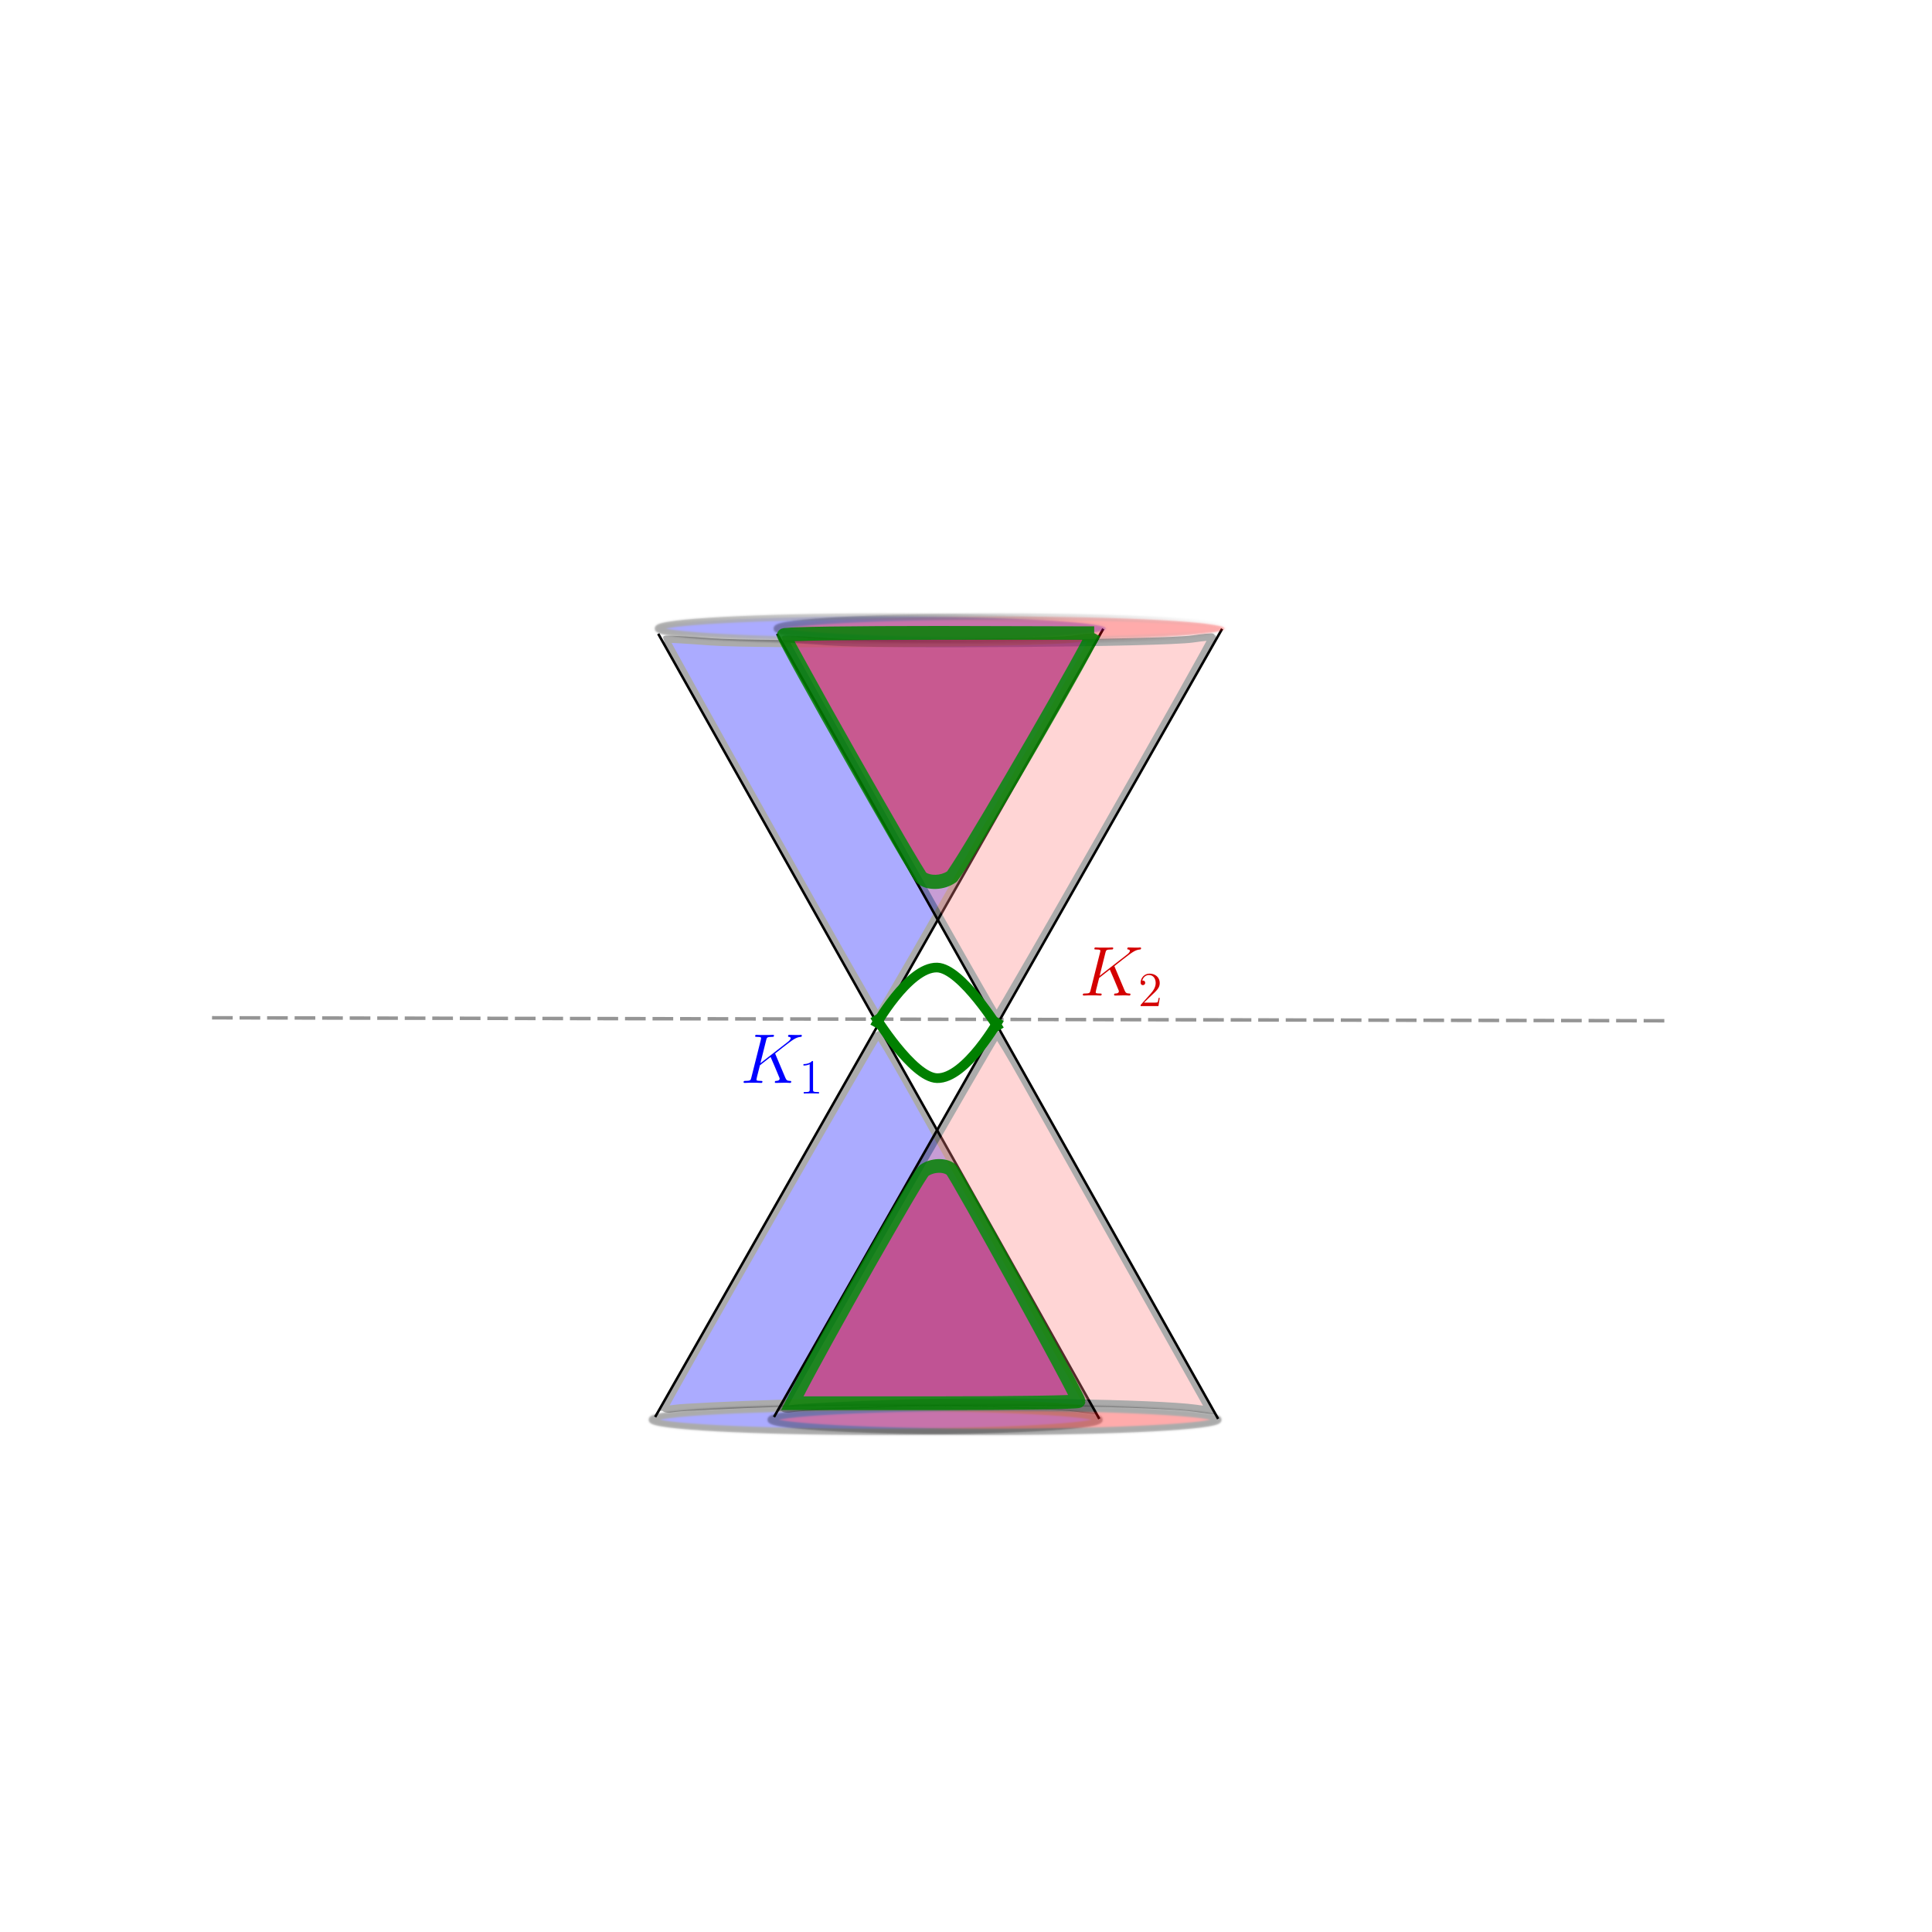
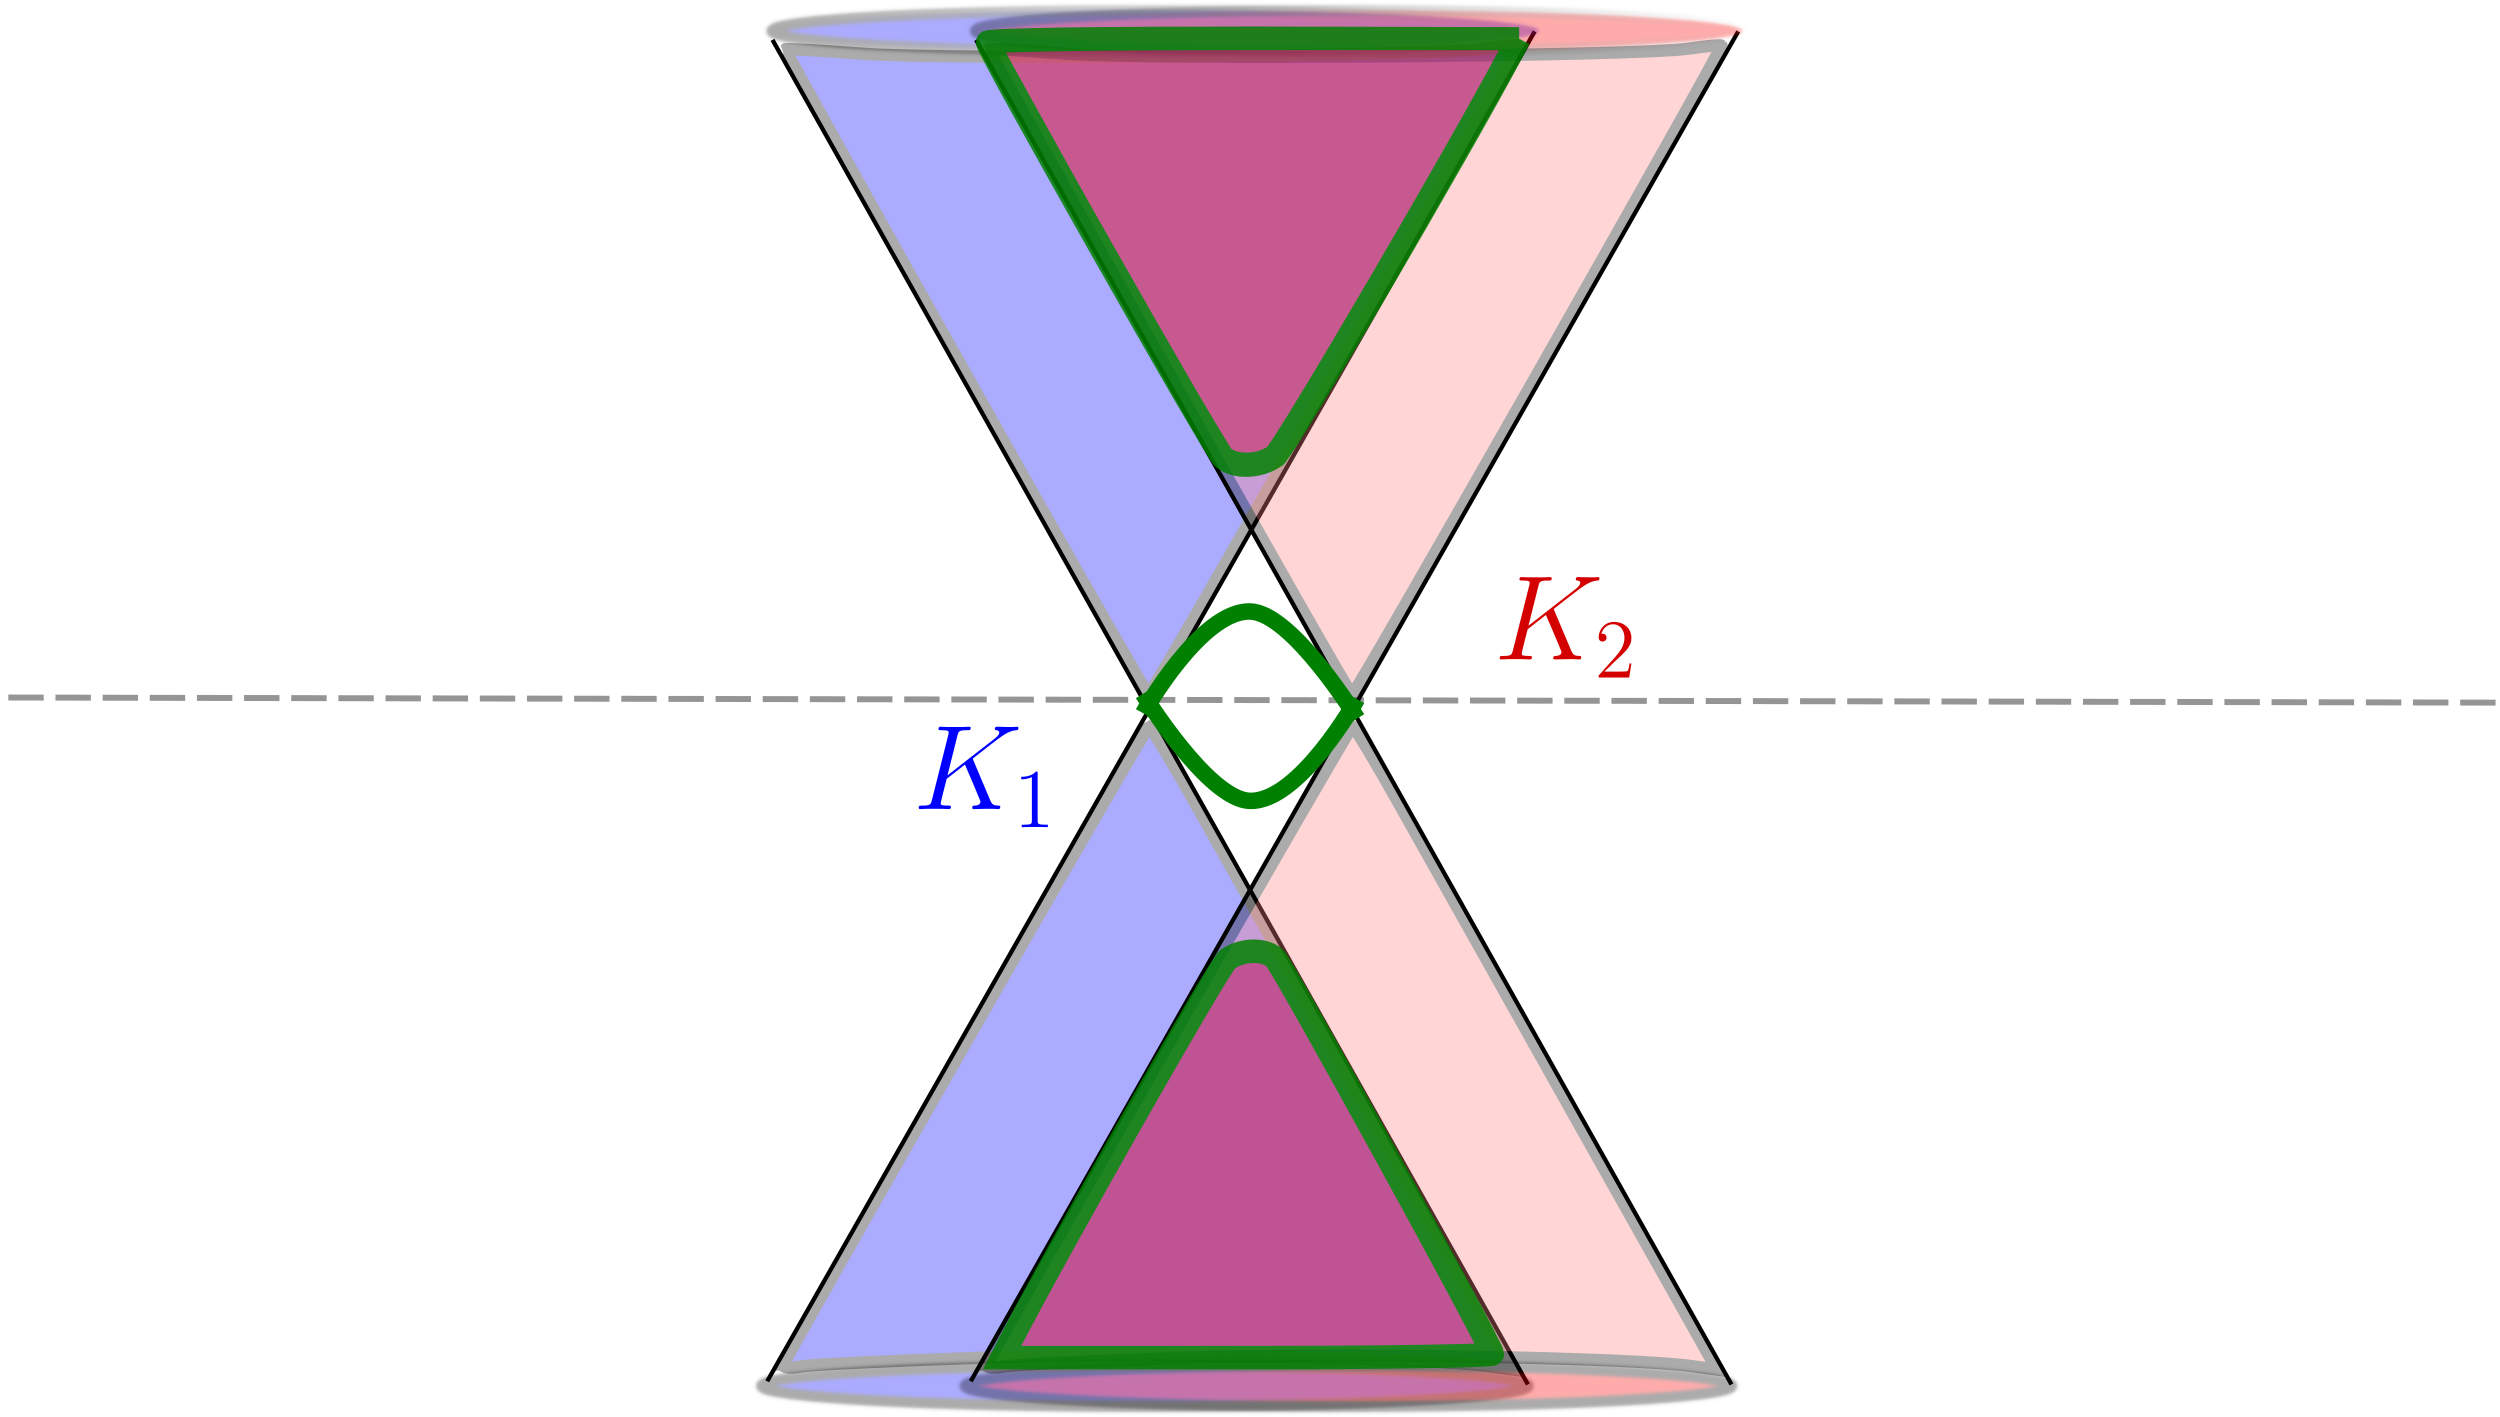
- <svg xmlns="http://www.w3.org/2000/svg" xmlns:xlink="http://www.w3.org/1999/xlink" width="20cm" height="20cm" viewBox="0 0 20 20" version="1.1" id="svg1">
+ <svg xmlns="http://www.w3.org/2000/svg" xmlns:xlink="http://www.w3.org/1999/xlink" width="15.111cm" height="8.564cm" viewBox="0 0 15.111 8.564" version="1.1" id="svg1">
  <defs id="defs1">
    <linearGradient id="linearGradient8">
      <stop style="stop-color:#000000;stop-opacity:1;" offset="0" id="stop8" />
      <stop style="stop-color:#000000;stop-opacity:0;" offset="1" id="stop9" />
    </linearGradient>
    <filter style="color-interpolation-filters:sRGB" id="filter5" x="-0.013" y="-0.247" width="1.027" height="1.493">
      <feGaussianBlur stdDeviation="0.012" id="feGaussianBlur5" />
    </filter>
    <filter style="color-interpolation-filters:sRGB" id="filter6" x="-0.013" y="-0.247" width="1.027" height="1.493">
      <feGaussianBlur stdDeviation="0.012" id="feGaussianBlur6" />
    </filter>
    <linearGradient xlink:href="#linearGradient8" id="linearGradient12" x1="6.748" y1="6.507" x2="11.508" y2="6.507" gradientUnits="userSpaceOnUse" />
    <linearGradient xlink:href="#linearGradient8" id="linearGradient17" gradientUnits="userSpaceOnUse" x1="6.748" y1="6.507" x2="11.508" y2="6.507" />
-     <filter style="color-interpolation-filters:sRGB" id="filter22" x="-0.023" y="-0.029" width="1.044" height="1.058">
+     <filter style="color-interpolation-filters:sRGB" id="filter22" x="-0.001" y="-0.001" width="1.002" height="1.003">
      <feGaussianBlur stdDeviation="0.002" id="feGaussianBlur22" />
    </filter>
  </defs>
-   <g id="layer1">
+   <g id="layer1" transform="translate(-2.144719,-6.320009)">
    <g id="g13" style="fill:#0000ff">
      <path style="fill:#0000ff;stroke:#000000;stroke-width:0.026px;stroke-linecap:butt;stroke-linejoin:miter;stroke-opacity:1" d="M 6.814,6.561 11.38,14.688" id="path1" />
      <path style="fill:#0000ff;stroke:#000000;stroke-width:0.026px;stroke-linecap:butt;stroke-linejoin:miter;stroke-opacity:1" d="M 6.782,14.669 11.421,6.51" id="path4" />
-       <ellipse style="fill:#0000ff;stroke:url(#linearGradient12);stroke-width:0.065;opacity:0.33;filter:url(#filter6)" id="path5" cx="9.128" cy="6.507" rx="2.318" ry="0.125" />
+       <ellipse style="opacity:0.33;fill:#0000ff;stroke:url(#linearGradient12);stroke-width:0.065;filter:url(#filter6)" id="path5" cx="9.128" cy="6.507" rx="2.318" ry="0.125" />
      <ellipse style="opacity:0.33;fill:#0000ff;stroke:#000000;stroke-width:0.065;filter:url(#filter5)" id="ellipse5" cx="9.065" cy="14.697" rx="2.318" ry="0.125" />
      <path style="opacity:0.33;fill:#0000ff;stroke:#000000;stroke-width:2.803" d="m 301.498,323.968 c -22.705,-40.474 -41.18,-73.713 -41.056,-73.865 0.125,-0.152 7.971,0.307 17.437,1.02 19.529,1.471 130.715,0.579 142.4,-1.142 3.935,-0.58 7.338,-0.9 7.563,-0.713 0.569,0.474 -83.587,148.366 -84.402,148.324 -0.363,-0.019 -19.237,-33.149 -41.942,-73.623 z" id="path12" transform="scale(0.02645833)" />
      <path style="opacity:0.33;fill:#0000ff;stroke:#000000;stroke-width:2.803" d="m 260.055,550.611 c 1.321,-3.408 82.84,-145.824 83.472,-145.828 0.411,-0.003 5.329,8.177 10.93,18.178 5.601,10 24.169,43.068 41.262,73.485 l 31.078,55.302 -5.643,-0.779 c -14.528,-2.005 -79.742,-3.111 -115.192,-1.954 -20.406,0.666 -39.186,1.564 -41.733,1.995 -2.885,0.488 -4.458,0.337 -4.173,-0.399 z" id="path13" transform="scale(0.02645833)" />
    </g>
    <g id="g17" transform="translate(1.230284)">
      <path style="fill:none;stroke:#000000;stroke-width:0.026px;stroke-linecap:butt;stroke-linejoin:miter;stroke-opacity:1" d="M 6.814,6.561 11.38,14.688" id="path14" />
      <path style="fill:none;stroke:#000000;stroke-width:0.026px;stroke-linecap:butt;stroke-linejoin:miter;stroke-opacity:1" d="M 6.782,14.669 11.421,6.51" id="path15" />
      <ellipse style="opacity:0.33;fill:#ff0000;stroke:url(#linearGradient17);stroke-width:0.065;filter:url(#filter6)" id="ellipse15" cx="9.128" cy="6.507" rx="2.318" ry="0.125" />
      <ellipse style="opacity:0.33;fill:#ff0000;stroke:#000000;stroke-width:0.065;filter:url(#filter5)" id="ellipse16" cx="9.065" cy="14.697" rx="2.318" ry="0.125" />
      <path style="opacity:0.33;fill:#ff8080;stroke:#000000;stroke-width:2.803" d="m 301.498,323.968 c -22.705,-40.474 -41.18,-73.713 -41.056,-73.865 0.125,-0.152 7.971,0.307 17.437,1.02 19.529,1.471 130.715,0.579 142.4,-1.142 3.935,-0.58 7.338,-0.9 7.563,-0.713 0.569,0.474 -83.587,148.366 -84.402,148.324 -0.363,-0.019 -19.237,-33.149 -41.942,-73.623 z" id="path16" transform="scale(0.02645833)" />
      <path style="opacity:0.33;fill:#ff8080;stroke:#000000;stroke-width:2.803" d="m 260.055,550.611 c 1.321,-3.408 82.84,-145.824 83.472,-145.828 0.411,-0.003 5.329,8.177 10.93,18.178 5.601,10 24.169,43.068 41.262,73.485 l 31.078,55.302 -5.643,-0.779 c -14.528,-2.005 -79.742,-3.111 -115.192,-1.954 -20.406,0.666 -39.186,1.564 -41.733,1.995 -2.885,0.488 -4.458,0.337 -4.173,-0.399 z" id="path17" transform="scale(0.02645833)" />
    </g>
-     <path style="opacity:0.84;fill:#bc3276;stroke:#008000;stroke-width:0.142;stroke-dasharray:none;fill-opacity:0.816" d="m 8.24,14.451 c 0.283,-0.553 1.271,-2.294 1.324,-2.332 0.085,-0.062 0.219,-0.066 0.286,-0.009 0.047,0.04 1.315,2.348 1.315,2.394 0,0.012 -0.667,0.022 -1.482,0.022 H 8.202 Z" id="path20" />
+     <path style="opacity:0.84;fill:#bc3276;fill-opacity:0.816;stroke:#008000;stroke-width:0.142;stroke-dasharray:none" d="m 8.24,14.451 c 0.283,-0.553 1.271,-2.294 1.324,-2.332 0.085,-0.062 0.219,-0.066 0.286,-0.009 0.047,0.04 1.315,2.348 1.315,2.394 0,0.012 -0.667,0.022 -1.482,0.022 H 8.202 Z" id="path20" />
    <g id="path21" style="opacity:0.84;filter:url(#filter22)">
      <path style="color:#000000;fill:#c9285f;fill-opacity:0.698;-inkscape-stroke:none" d="m 11.325,6.551 -0.041,0.078 C 10.978,7.21 9.907,9.037 9.85,9.077 9.758,9.142 9.613,9.146 9.54,9.087 9.489,9.045 8.116,6.623 8.116,6.575 m 0,0 c 0,-0.013 0.722,-0.023 1.604,-0.023 h 1.604" id="path59" />
      <path style="color:#000000;fill:#008000;-inkscape-stroke:none" d="m 9.721,6.48 c -0.442,10e-8 -0.843,0.002 -1.135,0.006 -0.146,0.002 -0.263,0.005 -0.346,0.008 -0.041,0.001 -0.073,0.004 -0.096,0.006 -0.012,8.154e-4 -0.021,7.098e-4 -0.029,0.002 -0.004,6.217e-4 -0.008,0.002 -0.016,0.004 -0.002,5.232e-4 -0.008,0.002 -0.008,0.002 -2.62e-4,9.92e-5 -0.01,0.004 -0.01,0.004 -1.753e-4,9.95e-5 -0.019,0.016 -0.02,0.016 -4.39e-5,4.99e-5 -0.012,0.018 -0.012,0.018 -2.21e-5,4.99e-5 -0.006,0.029 -0.006,0.029 0,1.896e-4 0.002,0.011 0.002,0.012 4.17e-5,2.617e-4 -4.625e-4,0.006 0,0.008 9.249e-4,0.004 0.003,0.005 0.004,0.008 0.002,0.005 0.002,0.008 0.004,0.012 0.003,0.008 0.008,0.018 0.014,0.029 0.011,0.022 0.026,0.05 0.045,0.086 0.038,0.072 0.091,0.17 0.156,0.287 0.13,0.235 0.304,0.545 0.479,0.854 0.175,0.309 0.35,0.616 0.486,0.85 0.068,0.117 0.127,0.216 0.17,0.287 0.021,0.035 0.037,0.063 0.051,0.084 0.007,0.011 0.012,0.02 0.018,0.027 0.003,0.004 0.005,0.006 0.008,0.01 0.001,0.002 0.004,0.004 0.006,0.006 0.002,0.002 0.009,0.009 0.01,0.01 0.055,0.045 0.124,0.059 0.193,0.057 0.07,-0.002 0.141,-0.023 0.201,-0.064 8.961e-4,-6.276e-4 0.012,-0.008 0.016,-0.012 0.003,-0.003 0.005,-0.007 0.008,-0.01 0.005,-0.007 0.01,-0.015 0.016,-0.023 0.012,-0.017 0.027,-0.038 0.045,-0.066 0.036,-0.056 0.084,-0.133 0.141,-0.227 0.114,-0.187 0.263,-0.438 0.42,-0.705 0.313,-0.535 0.658,-1.137 0.812,-1.43 l 0.041,-0.078 -0.062,-0.033 v -0.07 z m 0,0.143 h 1.484 c -0.156,0.293 -0.486,0.873 -0.793,1.396 -0.156,0.267 -0.305,0.518 -0.418,0.703 -0.056,0.093 -0.104,0.169 -0.139,0.223 -0.017,0.027 -0.031,0.048 -0.041,0.062 -0.004,0.006 -0.007,0.011 -0.01,0.014 -0.032,0.021 -0.077,0.034 -0.119,0.035 -0.042,0.001 -0.079,-0.01 -0.098,-0.023 -0.003,-0.004 -0.006,-0.011 -0.012,-0.02 C 9.564,8.995 9.546,8.966 9.525,8.932 9.483,8.862 9.425,8.765 9.357,8.648 9.222,8.415 9.046,8.107 8.871,7.799 8.696,7.491 8.524,7.181 8.395,6.947 8.33,6.83 8.276,6.732 8.238,6.662 c -0.006,-0.01 -0.007,-0.016 -0.012,-0.025 0.008,-2.984e-4 0.011,2.924e-4 0.02,0 0.081,-0.003 0.197,-0.006 0.342,-0.008 0.29,-0.004 0.692,-0.006 1.133,-0.006 z" id="path60" />
    </g>
-     <path style="fill:none;stroke:#000000;stroke-width:0.036px;stroke-linecap:butt;stroke-linejoin:miter;stroke-dasharray:0.214, 0.071;stroke-dashoffset:0.235;stroke-opacity:1;opacity:0.415" d="m 2.145,10.536 15.111,0.031" id="path22" />
-     <path style="fill:none;stroke:#008000;stroke-width:0.1;stroke-linecap:butt;stroke-linejoin:miter;stroke-opacity:1;stroke-dasharray:none" d="m 9.054,10.631 c 0,0 0.349,-0.623 0.647,-0.615 0.253,0.007 0.647,0.647 0.647,0.647" id="path23" />
-     <path style="fill:none;stroke:#008000;stroke-width:0.1;stroke-linecap:butt;stroke-linejoin:miter;stroke-opacity:1;stroke-dasharray:none" d="m 10.347,10.546 c 0,0 -0.349,0.623 -0.647,0.615 -0.253,-0.007 -0.647,-0.647 -0.647,-0.647" id="path24" />
+     <path style="opacity:0.415;fill:none;stroke:#000000;stroke-width:0.036px;stroke-linecap:butt;stroke-linejoin:miter;stroke-dasharray:0.214, 0.071;stroke-dashoffset:0.235;stroke-opacity:1" d="m 2.145,10.536 15.111,0.031" id="path22" />
+     <path style="fill:none;stroke:#008000;stroke-width:0.1;stroke-linecap:butt;stroke-linejoin:miter;stroke-dasharray:none;stroke-opacity:1" d="m 9.054,10.631 c 0,0 0.349,-0.623 0.647,-0.615 0.253,0.007 0.647,0.647 0.647,0.647" id="path23" />
+     <path style="fill:none;stroke:#008000;stroke-width:0.1;stroke-linecap:butt;stroke-linejoin:miter;stroke-dasharray:none;stroke-opacity:1" d="m 10.347,10.546 c 0,0 -0.349,0.623 -0.647,0.615 -0.253,-0.007 -0.647,-0.647 -0.647,-0.647" id="path24" />
    <path style="opacity:0.33;fill:#ff0000;stroke:#000000;stroke-width:2.803;stroke-dasharray:9.64, 1.607;stroke-dashoffset:0" d="" id="path26" transform="scale(0.02645833)" />
    <path style="opacity:0.881;fill:#000000;fill-opacity:0;stroke:none;stroke-width:4.506;stroke-dasharray:none;stroke-dashoffset:0" d="m 361.539,341.29 c -2.778,-3.433 -49.162,-85.777 -49.162,-87.275 0,-0.36 24.68,-0.655 54.845,-0.655 30.165,0 54.845,0.298 54.845,0.662 0,2.017 -47.472,82.734 -50.974,86.673 -2.15,2.418 -7.795,2.77 -9.554,0.596 z" id="path29" transform="scale(0.02645833)" />
    <path style="opacity:0.881;fill:#000000;fill-opacity:0;stroke:none;stroke-width:4.506;stroke-dasharray:none;stroke-dashoffset:0" d="m 361.539,341.29 c -2.778,-3.433 -49.162,-85.777 -49.162,-87.275 0,-0.36 24.68,-0.655 54.845,-0.655 30.165,0 54.845,0.298 54.845,0.662 0,2.017 -47.472,82.734 -50.974,86.673 -2.15,2.418 -7.795,2.77 -9.554,0.596 z" id="path30" transform="scale(0.02645833)" />
    <path style="opacity:0.881;fill:#000000;fill-opacity:0;stroke:none;stroke-width:4.506;stroke-dasharray:none;stroke-dashoffset:0" d="m 361.539,341.29 c -2.778,-3.433 -49.162,-85.777 -49.162,-87.275 0,-0.36 24.68,-0.655 54.845,-0.655 30.165,0 54.845,0.298 54.845,0.662 0,2.017 -47.472,82.734 -50.974,86.673 -2.15,2.418 -7.795,2.77 -9.554,0.596 z" id="path31" transform="scale(0.02645833)" />
    <path style="opacity:0.881;fill:#000000;fill-opacity:0;stroke:none;stroke-width:4.506;stroke-dasharray:none;stroke-dashoffset:0" d="m 361.539,341.29 c -2.778,-3.433 -49.162,-85.777 -49.162,-87.275 0,-0.36 24.68,-0.655 54.845,-0.655 30.165,0 54.845,0.298 54.845,0.662 0,2.017 -47.472,82.734 -50.974,86.673 -2.15,2.418 -7.795,2.77 -9.554,0.596 z" id="path32" transform="scale(0.02645833)" />
    <path style="opacity:0.881;fill:#000000;fill-opacity:0;stroke:none;stroke-width:4.506;stroke-dasharray:none;stroke-dashoffset:0" d="" id="path33" transform="scale(0.02645833)" />
    <path style="opacity:0.881;fill:#000000;fill-opacity:0;stroke:none;stroke-width:4.506;stroke-dasharray:none;stroke-dashoffset:0" d="m 373.996,378.85 c -2.202,-2.202 -10.524,-2.761 -14.386,-0.966 -1.9,0.883 -1.728,0.14 1.113,-4.809 6.523,-11.361 5.688,-11.236 11.263,-1.691 5.038,8.627 5.726,11.182 2.011,7.466 z" id="path34" transform="scale(0.02645833)" />
    <path style="opacity:0.881;fill:#000000;fill-opacity:0;stroke:none;stroke-width:4.506;stroke-dasharray:none;stroke-dashoffset:0" d="" id="path35" transform="scale(0.02645833)" />
    <path style="opacity:0.881;fill:#000000;fill-opacity:0;stroke:none;stroke-width:4.506;stroke-dasharray:none;stroke-dashoffset:0" d="m 361.539,341.29 c -2.778,-3.433 -49.162,-85.777 -49.162,-87.275 0,-0.36 24.68,-0.655 54.845,-0.655 30.165,0 54.845,0.298 54.845,0.662 0,2.017 -47.472,82.734 -50.974,86.673 -2.15,2.418 -7.795,2.77 -9.554,0.596 z" id="path36" transform="scale(0.02645833)" />
    <path style="opacity:0.881;fill:#000000;fill-opacity:0;stroke:none;stroke-width:4.506;stroke-dasharray:none;stroke-dashoffset:0" d="m 361.539,341.29 c -2.778,-3.433 -49.162,-85.777 -49.162,-87.275 0,-0.36 24.68,-0.655 54.845,-0.655 30.165,0 54.845,0.298 54.845,0.662 0,2.017 -47.472,82.734 -50.974,86.673 -2.15,2.418 -7.795,2.77 -9.554,0.596 z" id="path37" transform="scale(0.02645833)" />
    <path style="opacity:0.881;fill:#000000;fill-opacity:0;stroke:none;stroke-width:4.506;stroke-dasharray:none;stroke-dashoffset:0" d="m 361.539,341.29 c -2.778,-3.433 -49.162,-85.777 -49.162,-87.275 0,-0.36 24.68,-0.655 54.845,-0.655 30.165,0 54.845,0.298 54.845,0.662 0,2.017 -47.472,82.734 -50.974,86.673 -2.15,2.418 -7.795,2.77 -9.554,0.596 z" id="path38" transform="scale(0.02645833)" />
    <path style="opacity:0.881;fill:#000000;fill-opacity:0;stroke:none;stroke-width:4.506;stroke-dasharray:none;stroke-dashoffset:0" d="m 361.539,341.29 c -2.778,-3.433 -49.162,-85.777 -49.162,-87.275 0,-0.36 24.68,-0.655 54.845,-0.655 30.165,0 54.845,0.298 54.845,0.662 0,2.017 -47.472,82.734 -50.974,86.673 -2.15,2.418 -7.795,2.77 -9.554,0.596 z" id="path39" transform="scale(0.02645833)" />
    <path style="opacity:0.881;fill:#000000;fill-opacity:0;stroke:none;stroke-width:4.506;stroke-dasharray:none;stroke-dashoffset:0" d="m 361.539,341.29 c -2.778,-3.433 -49.162,-85.777 -49.162,-87.275 0,-0.36 24.68,-0.655 54.845,-0.655 30.165,0 54.845,0.298 54.845,0.662 0,2.017 -47.472,82.734 -50.974,86.673 -2.15,2.418 -7.795,2.77 -9.554,0.596 z" id="path40" transform="scale(0.02645833)" />
    <path style="opacity:0.881;fill:#000000;fill-opacity:0;stroke:none;stroke-width:2.746;stroke-dasharray:none;stroke-dashoffset:0" d="m 363.163,342.826 c -0.675,-0.178 -3.656,-4.472 -6.626,-9.543 -15.606,-26.651 -44.826,-78.53 -44.826,-79.587 0,-0.239 25.027,-0.426 55.615,-0.415 l 55.615,0.02 -2.122,3.774 c -15.279,27.181 -32.645,57.039 -43.344,74.523 -5.059,8.267 -6.619,10.277 -8.479,10.926 -2.324,0.81 -3.649,0.879 -5.833,0.303 z" id="path41" transform="scale(0.02645833)" />
    <path style="opacity:0.881;fill:#000000;fill-opacity:0;stroke:none;stroke-width:2.746;stroke-dasharray:none;stroke-dashoffset:0" d="m 363.163,342.826 c -0.675,-0.178 -3.656,-4.472 -6.626,-9.543 -15.606,-26.651 -44.826,-78.53 -44.826,-79.587 0,-0.239 25.027,-0.426 55.615,-0.415 l 55.615,0.02 -2.122,3.774 c -15.279,27.181 -32.645,57.039 -43.344,74.523 -5.059,8.267 -6.619,10.277 -8.479,10.926 -2.324,0.81 -3.649,0.879 -5.833,0.303 z" id="path42" transform="scale(0.02645833)" />
    <path style="opacity:0.881;fill:#000000;fill-opacity:0;stroke:none;stroke-width:2.746;stroke-dasharray:none;stroke-dashoffset:0" d="m 363.163,342.826 c -0.675,-0.178 -3.656,-4.472 -6.626,-9.543 -15.606,-26.651 -44.826,-78.53 -44.826,-79.587 0,-0.239 25.027,-0.426 55.615,-0.415 l 55.615,0.02 -2.122,3.774 c -15.279,27.181 -32.645,57.039 -43.344,74.523 -5.059,8.267 -6.619,10.277 -8.479,10.926 -2.324,0.81 -3.649,0.879 -5.833,0.303 z" id="path43" transform="scale(0.02645833)" />
    <path style="opacity:0.881;fill:#000000;fill-opacity:0;stroke:none;stroke-width:2.746;stroke-dasharray:none;stroke-dashoffset:0" d="m 363.163,342.826 c -0.675,-0.178 -3.656,-4.472 -6.626,-9.543 -15.606,-26.651 -44.826,-78.53 -44.826,-79.587 0,-0.239 25.027,-0.426 55.615,-0.415 l 55.615,0.02 -2.122,3.774 c -15.279,27.181 -32.645,57.039 -43.344,74.523 -5.059,8.267 -6.619,10.277 -8.479,10.926 -2.324,0.81 -3.649,0.879 -5.833,0.303 z" id="path44" transform="scale(0.02645833)" />
    <path style="opacity:0.881;fill:#000000;fill-opacity:0;stroke:none;stroke-width:2.746;stroke-dasharray:none;stroke-dashoffset:0" d="m 363.163,342.826 c -0.675,-0.178 -3.656,-4.472 -6.626,-9.543 -15.606,-26.651 -44.826,-78.53 -44.826,-79.587 0,-0.239 25.027,-0.426 55.615,-0.415 l 55.615,0.02 -2.122,3.774 c -15.279,27.181 -32.645,57.039 -43.344,74.523 -5.059,8.267 -6.619,10.277 -8.479,10.926 -2.324,0.81 -3.649,0.879 -5.833,0.303 z" id="path45" transform="scale(0.02645833)" />
    <path style="opacity:0.881;fill:#000000;fill-opacity:0;stroke:none;stroke-width:2.746;stroke-dasharray:none;stroke-dashoffset:0" d="m 363.163,342.826 c -0.675,-0.178 -3.656,-4.472 -6.626,-9.543 -15.606,-26.651 -44.826,-78.53 -44.826,-79.587 0,-0.239 25.027,-0.426 55.615,-0.415 l 55.615,0.02 -2.122,3.774 c -15.279,27.181 -32.645,57.039 -43.344,74.523 -5.059,8.267 -6.619,10.277 -8.479,10.926 -2.324,0.81 -3.649,0.879 -5.833,0.303 z" id="path46" transform="scale(0.02645833)" />
    <path style="opacity:0.881;fill:#000000;fill-opacity:0;stroke:none;stroke-width:2.746;stroke-dasharray:none;stroke-dashoffset:0" d="m 363.163,342.826 c -0.675,-0.178 -3.656,-4.472 -6.626,-9.543 -15.606,-26.651 -44.826,-78.53 -44.826,-79.587 0,-0.239 25.027,-0.426 55.615,-0.415 l 55.615,0.02 -2.122,3.774 c -15.279,27.181 -32.645,57.039 -43.344,74.523 -5.059,8.267 -6.619,10.277 -8.479,10.926 -2.324,0.81 -3.649,0.879 -5.833,0.303 z" id="path47" transform="scale(0.02645833)" />
    <path style="opacity:0.881;fill:#000000;fill-opacity:0;stroke:none;stroke-width:2.746;stroke-dasharray:none;stroke-dashoffset:0" d="m 363.163,342.826 c -0.675,-0.178 -3.656,-4.472 -6.626,-9.543 -15.606,-26.651 -44.826,-78.53 -44.826,-79.587 0,-0.239 25.027,-0.426 55.615,-0.415 l 55.615,0.02 -2.122,3.774 c -15.279,27.181 -32.645,57.039 -43.344,74.523 -5.059,8.267 -6.619,10.277 -8.479,10.926 -2.324,0.81 -3.649,0.879 -5.833,0.303 z" id="path48" transform="scale(0.02645833)" />
    <path style="opacity:0.881;fill:#000000;fill-opacity:0;stroke:none;stroke-width:2.746;stroke-dasharray:none;stroke-dashoffset:0" d="m 363.163,342.826 c -0.675,-0.178 -3.656,-4.472 -6.626,-9.543 -15.606,-26.651 -44.826,-78.53 -44.826,-79.587 0,-0.239 25.027,-0.426 55.615,-0.415 l 55.615,0.02 -2.122,3.774 c -15.279,27.181 -32.645,57.039 -43.344,74.523 -5.059,8.267 -6.619,10.277 -8.479,10.926 -2.324,0.81 -3.649,0.879 -5.833,0.303 z" id="path49" transform="scale(0.02645833)" />
    <path style="opacity:0.881;fill:#000000;fill-opacity:0;stroke:none;stroke-width:2.746;stroke-dasharray:none;stroke-dashoffset:0" d="m 363.163,342.826 c -0.675,-0.178 -3.656,-4.472 -6.626,-9.543 -15.606,-26.651 -44.826,-78.53 -44.826,-79.587 0,-0.239 25.027,-0.426 55.615,-0.415 l 55.615,0.02 -2.122,3.774 c -15.279,27.181 -32.645,57.039 -43.344,74.523 -5.059,8.267 -6.619,10.277 -8.479,10.926 -2.324,0.81 -3.649,0.879 -5.833,0.303 z" id="path50" transform="scale(0.02645833)" />
    <path style="opacity:0.881;fill:#000000;fill-opacity:0;stroke:none;stroke-width:2.746;stroke-dasharray:none;stroke-dashoffset:0" d="m 363.163,342.826 c -0.675,-0.178 -3.656,-4.472 -6.626,-9.543 -15.606,-26.651 -44.826,-78.53 -44.826,-79.587 0,-0.239 25.027,-0.426 55.615,-0.415 l 55.615,0.02 -2.122,3.774 c -15.279,27.181 -32.645,57.039 -43.344,74.523 -5.059,8.267 -6.619,10.277 -8.479,10.926 -2.324,0.81 -3.649,0.879 -5.833,0.303 z" id="path51" transform="scale(0.02645833)" />
    <g transform="translate(7.697501,10.71262)" id="g53" style="fill:#0000ff">
      <g fill="#000000" fill-opacity="1" id="g3" transform="matrix(0.0352778,0,0,0.0352778,-0.103933,-0.0706481)" style="fill:#0000ff">
        <g id="use2" transform="translate(1.993,16.112)" style="fill:#0000ff">
          <path d="m 10.328,-8.344 c -0.016,-0.062 -0.109,-0.234 -0.109,-0.297 0,-0.016 0.031,-0.031 0.375,-0.297 l 2,-1.578 c 2.781,-2.141 3.688,-2.875 5.109,-3 0.141,-0.016 0.344,-0.016 0.344,-0.359 0,-0.125 -0.062,-0.234 -0.219,-0.234 -0.234,0 -0.484,0.047 -0.703,0.047 h -0.781 c -0.641,0 -1.328,-0.047 -1.953,-0.047 -0.141,0 -0.391,0 -0.391,0.375 0,0.203 0.156,0.219 0.281,0.219 0.219,0.031 0.484,0.109 0.484,0.406 0,0.406 -0.609,0.906 -0.781,1.031 l -8.094,6.297 1.703,-6.812 c 0.188,-0.703 0.234,-0.922 1.703,-0.922 0.391,0 0.578,0 0.578,-0.391 0,-0.203 -0.203,-0.203 -0.312,-0.203 -0.375,0 -0.797,0.047 -1.203,0.047 h -2.438 c -0.359,0 -0.812,-0.047 -1.188,-0.047 -0.172,0 -0.391,0 -0.391,0.391 0,0.203 0.188,0.203 0.484,0.203 1.266,0 1.266,0.172 1.266,0.406 0,0.031 0,0.156 -0.078,0.469 L 3.219,-1.531 C 3.031,-0.812 3,-0.594 1.547,-0.594 c -0.391,0 -0.594,0 -0.594,0.359 C 0.953,0 1.141,0 1.266,0 1.656,0 2.062,-0.047 2.453,-0.047 H 4.875 C 5.266,-0.047 5.703,0 6.094,0 c 0.172,0 0.391,0 0.391,-0.391 0,-0.203 -0.188,-0.203 -0.5,-0.203 -1.25,0 -1.25,-0.172 -1.25,-0.375 0,-0.141 0.125,-0.656 0.203,-1 L 5.75,-5.172 8.875,-7.625 c 0.609,1.328 1.703,3.969 2.547,6 0.062,0.109 0.109,0.234 0.109,0.391 0,0.609 -0.828,0.641 -1.016,0.641 -0.188,0 -0.391,0 -0.391,0.391 C 10.125,0 10.344,0 10.406,0 11.141,0 11.891,-0.047 12.625,-0.047 h 0.984 c 0.312,0 0.672,0.047 0.969,0.047 0.125,0 0.359,0 0.359,-0.391 0,-0.203 -0.188,-0.203 -0.391,-0.203 -0.766,-0.031 -1.031,-0.188 -1.344,-0.938 z m 0,0" id="path52" style="fill:#0000ff" />
        </g>
      </g>
      <g fill="#000000" fill-opacity="1" id="g4" transform="matrix(0.0352778,0,0,0.0352778,-0.103933,-0.0706481)" style="fill:#0000ff">
        <g id="use3" transform="translate(19.205,19.211)" style="fill:#0000ff">
          <path d="m 4.125,-9.188 c 0,-0.344 0,-0.344 -0.281,-0.344 C 3.5,-9.156 2.781,-8.625 1.312,-8.625 v 0.422 c 0.328,0 1.047,0 1.828,-0.375 v 7.469 c 0,0.516 -0.047,0.688 -1.297,0.688 H 1.391 V 0 c 0.391,-0.031 1.781,-0.031 2.25,-0.031 0.469,0 1.859,0 2.234,0.031 V -0.422 H 5.438 c -1.266,0 -1.312,-0.172 -1.312,-0.688 z m 0,0" id="path53" style="fill:#0000ff" />
        </g>
      </g>
    </g>
    <g transform="translate(11.20927,9.808072)" id="g58" style="fill:#d40000">
      <g fill="#000000" fill-opacity="1" id="g55" transform="matrix(0.0352778,0,0,0.0352778,-0.103933,-0.0706481)" style="fill:#d40000">
        <g id="g54" transform="translate(1.993,16.112)" style="fill:#d40000">
          <path d="m 10.328,-8.344 c -0.016,-0.062 -0.109,-0.234 -0.109,-0.297 0,-0.016 0.031,-0.031 0.375,-0.297 l 2,-1.578 c 2.781,-2.141 3.688,-2.875 5.109,-3 0.141,-0.016 0.344,-0.016 0.344,-0.359 0,-0.125 -0.062,-0.234 -0.219,-0.234 -0.234,0 -0.484,0.047 -0.703,0.047 h -0.781 c -0.641,0 -1.328,-0.047 -1.953,-0.047 -0.141,0 -0.391,0 -0.391,0.375 0,0.203 0.156,0.219 0.281,0.219 0.219,0.031 0.484,0.109 0.484,0.406 0,0.406 -0.609,0.906 -0.781,1.031 l -8.094,6.297 1.703,-6.812 c 0.188,-0.703 0.234,-0.922 1.703,-0.922 0.391,0 0.578,0 0.578,-0.391 0,-0.203 -0.203,-0.203 -0.312,-0.203 -0.375,0 -0.797,0.047 -1.203,0.047 h -2.438 c -0.359,0 -0.812,-0.047 -1.188,-0.047 -0.172,0 -0.391,0 -0.391,0.391 0,0.203 0.188,0.203 0.484,0.203 1.266,0 1.266,0.172 1.266,0.406 0,0.031 0,0.156 -0.078,0.469 L 3.219,-1.531 C 3.031,-0.812 3,-0.594 1.547,-0.594 c -0.391,0 -0.594,0 -0.594,0.359 C 0.953,0 1.141,0 1.266,0 1.656,0 2.062,-0.047 2.453,-0.047 H 4.875 C 5.266,-0.047 5.703,0 6.094,0 c 0.172,0 0.391,0 0.391,-0.391 0,-0.203 -0.188,-0.203 -0.5,-0.203 -1.25,0 -1.25,-0.172 -1.25,-0.375 0,-0.141 0.125,-0.656 0.203,-1 L 5.75,-5.172 8.875,-7.625 c 0.609,1.328 1.703,3.969 2.547,6 0.062,0.109 0.109,0.234 0.109,0.391 0,0.609 -0.828,0.641 -1.016,0.641 -0.188,0 -0.391,0 -0.391,0.391 C 10.125,0 10.344,0 10.406,0 11.141,0 11.891,-0.047 12.625,-0.047 h 0.984 c 0.312,0 0.672,0.047 0.969,0.047 0.125,0 0.359,0 0.359,-0.391 0,-0.203 -0.188,-0.203 -0.391,-0.203 -0.766,-0.031 -1.031,-0.188 -1.344,-0.938 z m 0,0" id="path54" style="fill:#d40000" />
        </g>
      </g>
      <g fill="#000000" fill-opacity="1" id="g57" transform="matrix(0.0352778,0,0,0.0352778,-0.103933,-0.0706481)" style="fill:#d40000">
        <g id="g56" transform="translate(19.205,19.211)" style="fill:#d40000">
          <path d="M 6.312,-2.406 H 6 c -0.047,0.234 -0.156,1.031 -0.312,1.266 -0.094,0.125 -0.906,0.125 -1.344,0.125 H 1.688 c 0.391,-0.328 1.266,-1.25 1.641,-1.594 2.188,-2.016 2.984,-2.75 2.984,-4.172 0,-1.656 -1.312,-2.75 -2.969,-2.75 -1.672,0 -2.641,1.406 -2.641,2.641 0,0.734 0.625,0.734 0.672,0.734 0.297,0 0.672,-0.219 0.672,-0.672 C 2.047,-7.234 1.781,-7.5 1.375,-7.5 1.25,-7.5 1.219,-7.5 1.172,-7.484 1.453,-8.469 2.219,-9.125 3.156,-9.125 4.375,-9.125 5.125,-8.109 5.125,-6.781 5.125,-5.562 4.422,-4.5 3.594,-3.578 L 0.703,-0.344 V 0 H 5.938 Z m 0,0" id="path55" style="fill:#d40000" />
        </g>
      </g>
    </g>
  </g>
</svg>
